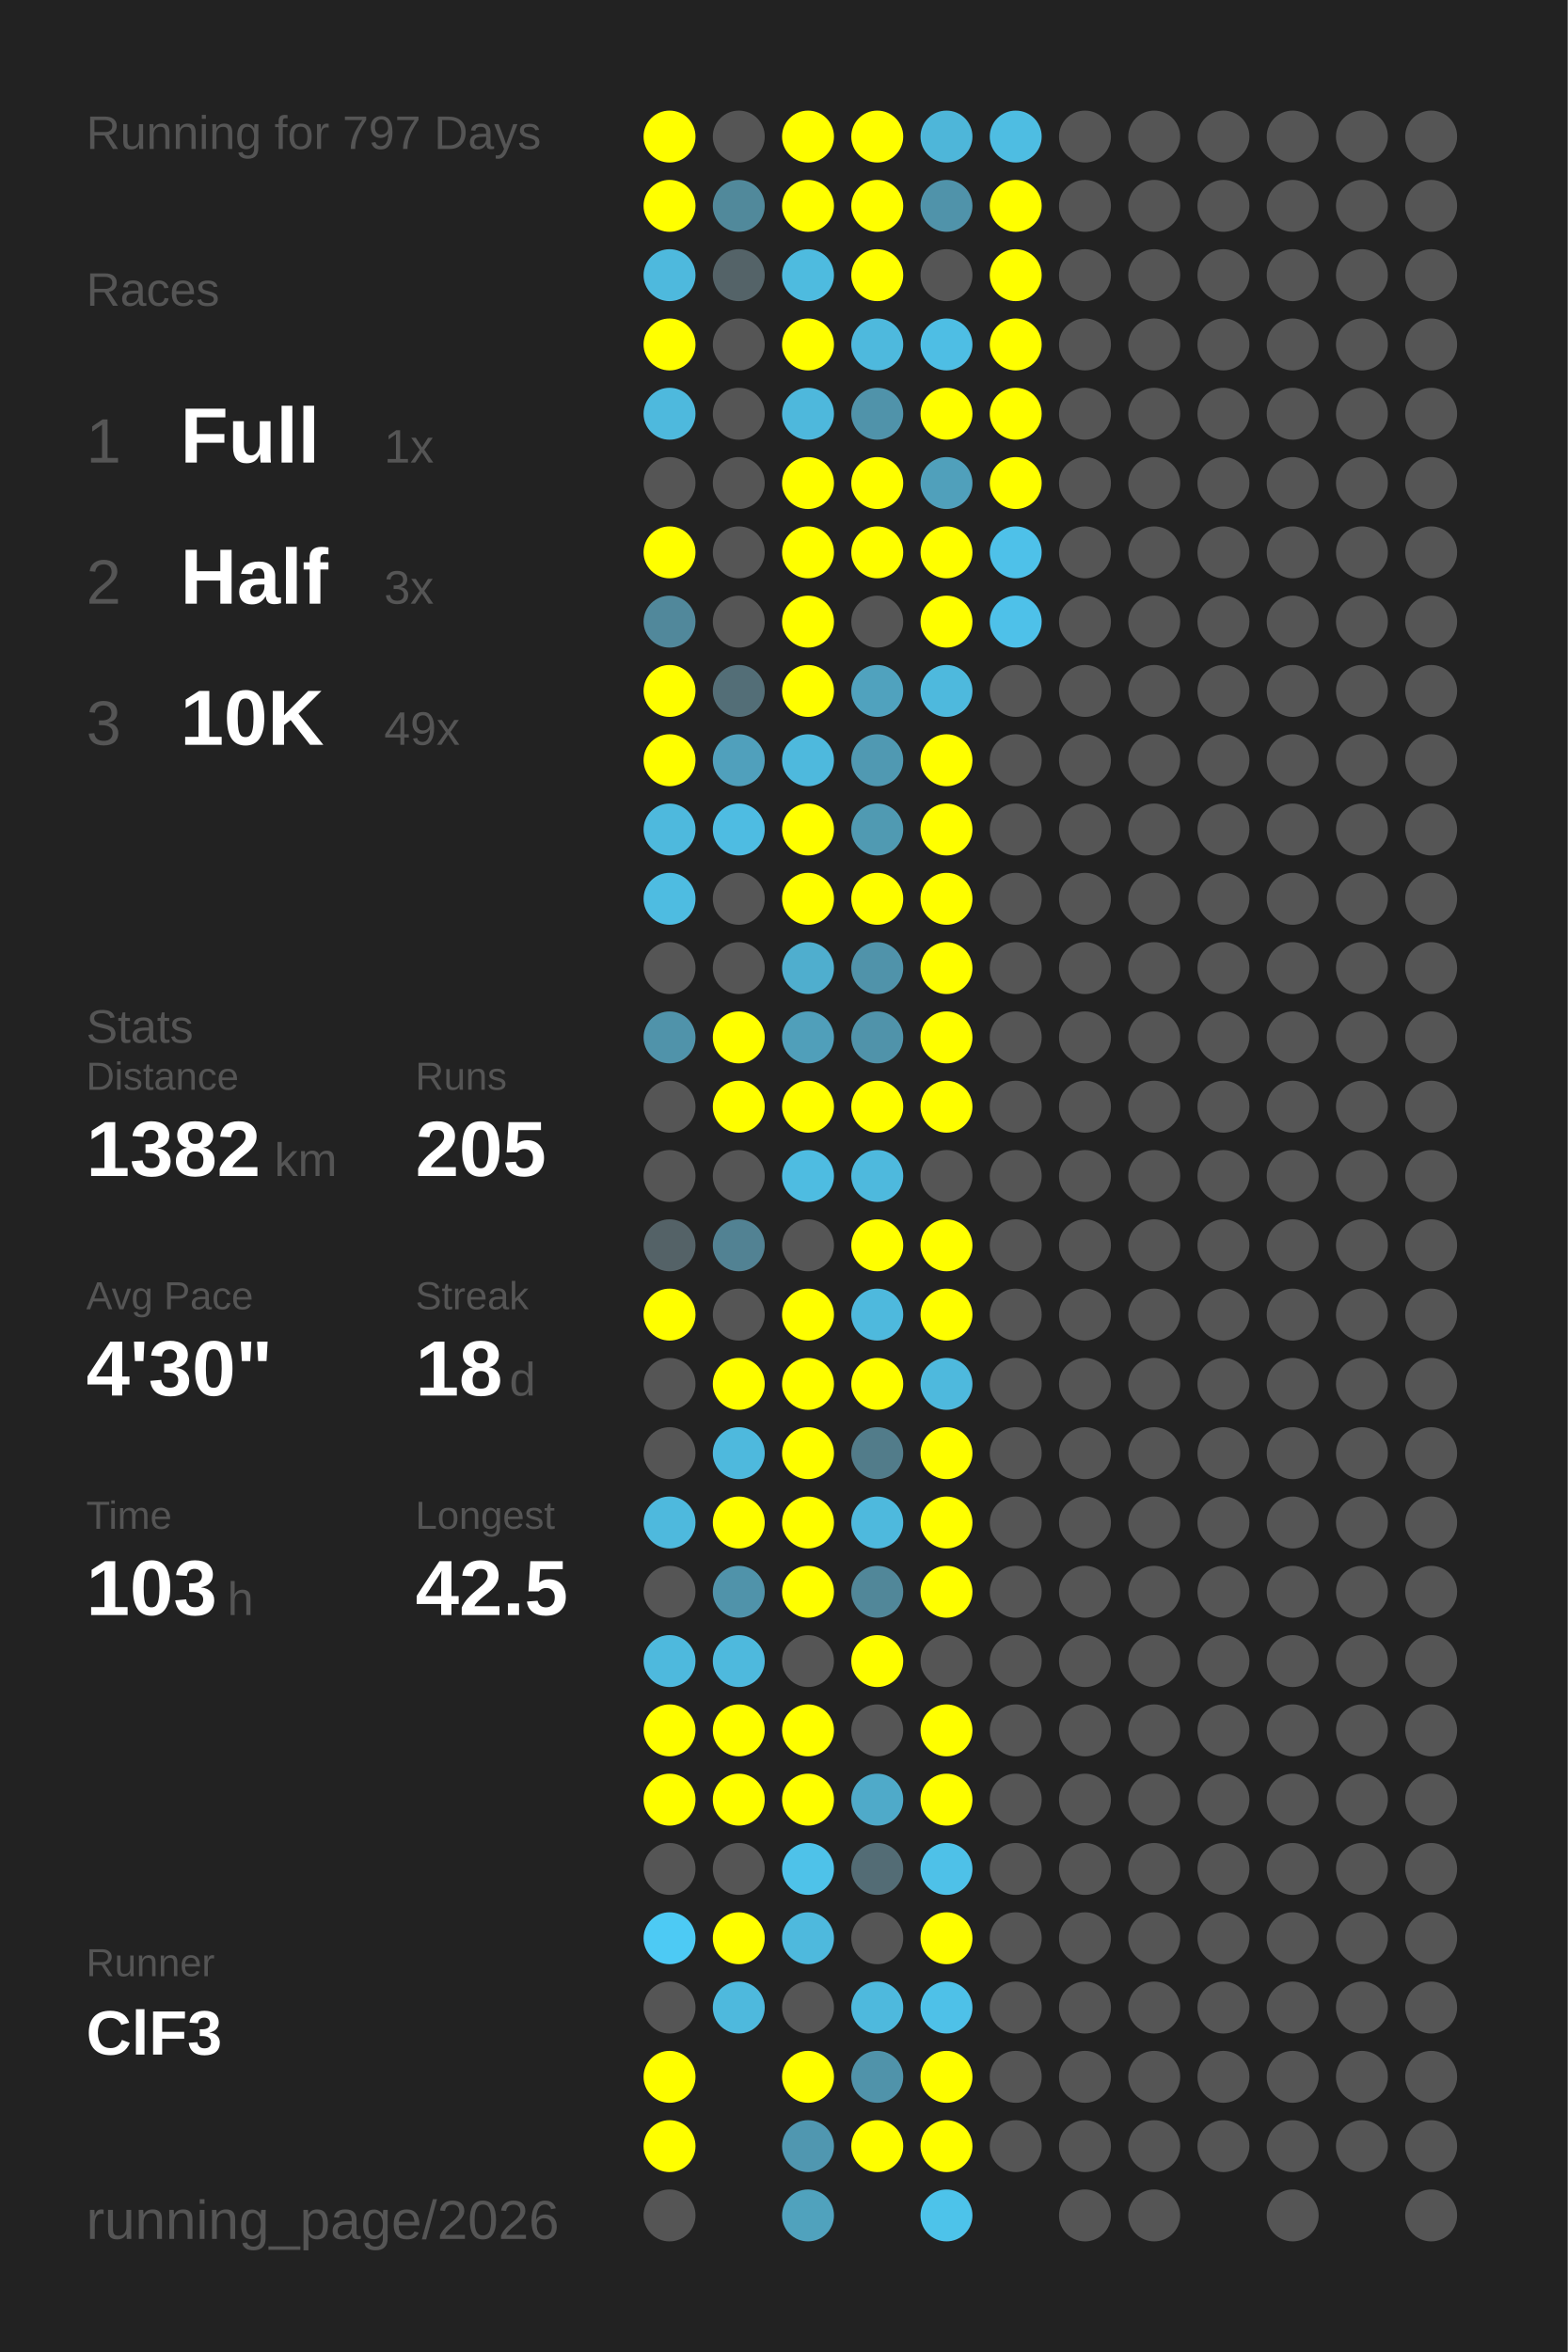
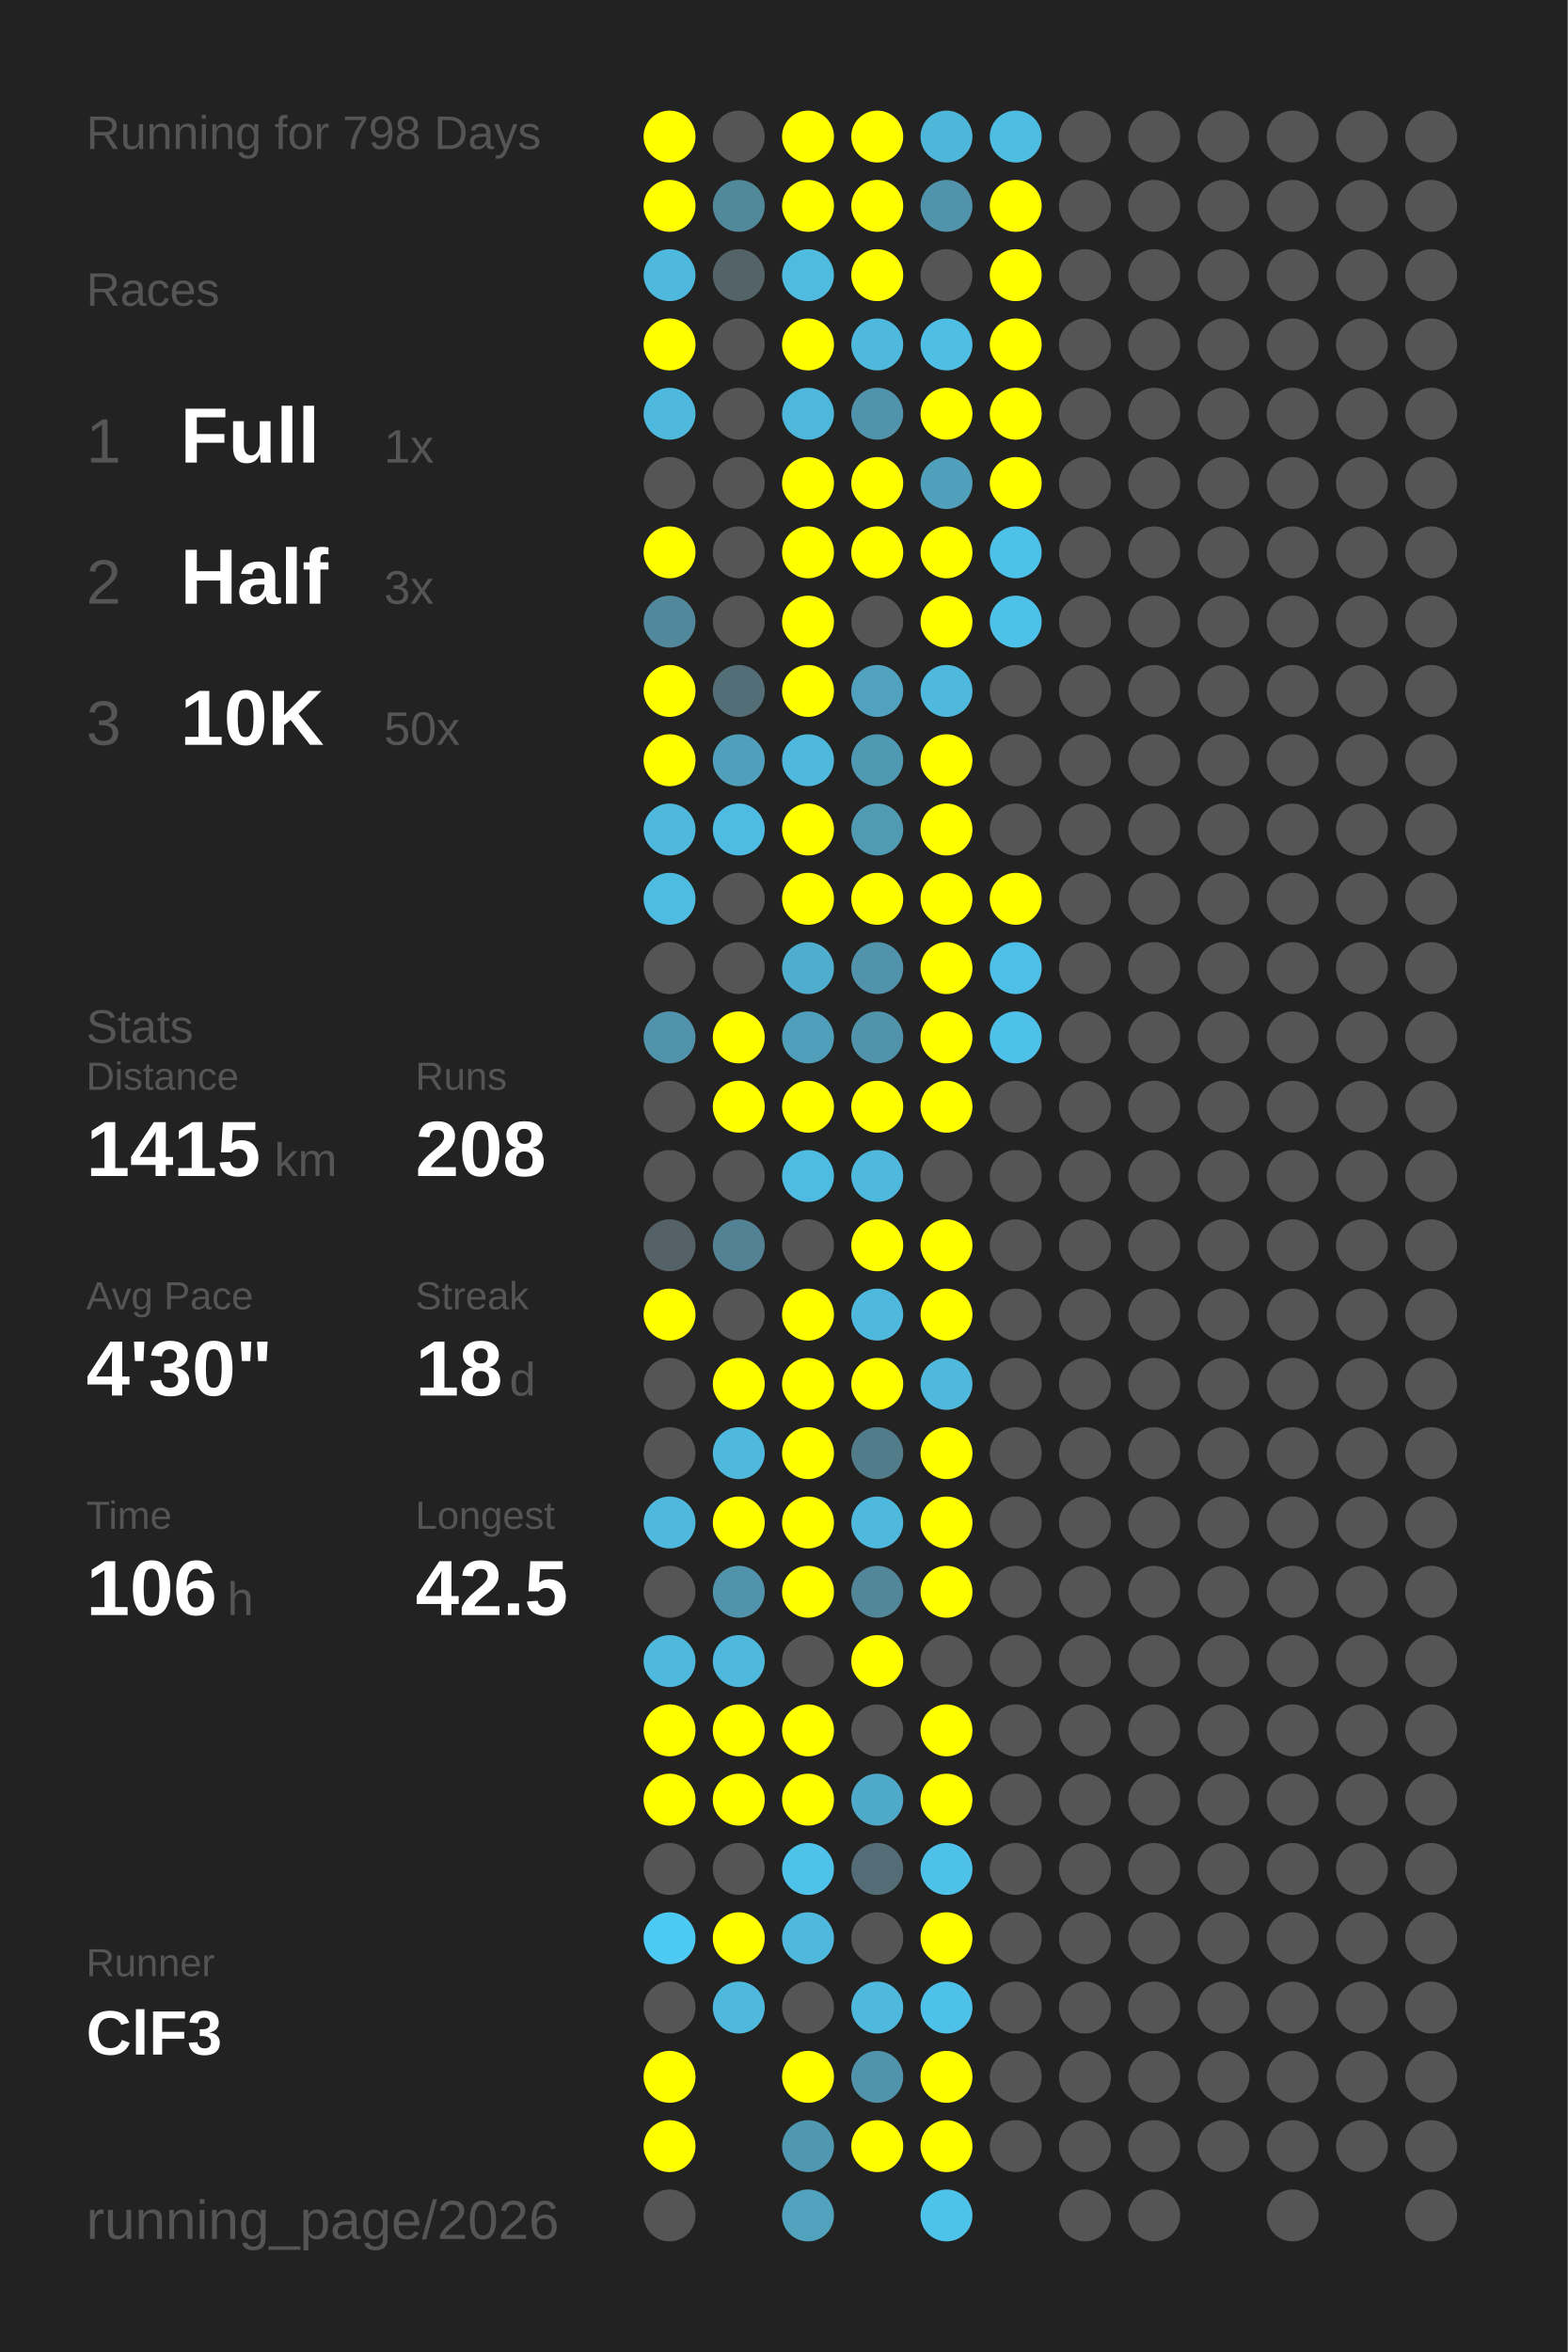
<svg xmlns="http://www.w3.org/2000/svg" baseProfile="full" height="300mm" version="1.1" viewBox="0,0,200,300" width="200mm">
  <defs />
  <rect fill="#222222" height="300" width="200" x="0" y="0" />
-   <text fill="#555555" style="font-size:6px; font-family:Arial;" x="11" y="19">Running for 797 Days</text>
+   <text fill="#555555" style="font-size:6px; font-family:Arial;" x="11" y="19">Running for 798 Days</text>
  <text fill="#555555" style="font-size:6px; font-family:Arial;" x="11" y="39">Races</text>
  <text fill="#555555" style="font-size:8px; font-family:Arial;" x="11" y="59">1</text>
  <text fill="#FFFFFF" style="font-size:10px; font-family:Arial; font-weight:bold;" x="23" y="59">Full</text>
  <text fill="#555555" style="font-size:6px; font-family:Arial;" x="49" y="59">1x</text>
  <text fill="#555555" style="font-size:8px; font-family:Arial;" x="11" y="77">2</text>
  <text fill="#FFFFFF" style="font-size:10px; font-family:Arial; font-weight:bold;" x="23" y="77">Half</text>
  <text fill="#555555" style="font-size:6px; font-family:Arial;" x="49" y="77">3x</text>
  <text fill="#555555" style="font-size:8px; font-family:Arial;" x="11" y="95">3</text>
  <text fill="#FFFFFF" style="font-size:10px; font-family:Arial; font-weight:bold;" x="23" y="95">10K</text>
-   <text fill="#555555" style="font-size:6px; font-family:Arial;" x="49" y="95">49x</text>
+   <text fill="#555555" style="font-size:6px; font-family:Arial;" x="49" y="95">50x</text>
  <text fill="#555555" style="font-size:6px; font-family:Arial;" x="11" y="133">Stats</text>
  <text fill="#555555" style="font-size:5px; font-family:Arial;" x="11" y="139">Distance</text>
-   <text fill="#FFFFFF" style="font-size:10px; font-family:Arial; font-weight:bold;" x="11" y="150">1382</text>
+   <text fill="#FFFFFF" style="font-size:10px; font-family:Arial; font-weight:bold;" x="11" y="150">1415</text>
  <text fill="#555555" style="font-size:6px; font-family:Arial;" x="35" y="150">km</text>
  <text fill="#555555" style="font-size:5px; font-family:Arial;" x="53" y="139">Runs</text>
-   <text fill="#FFFFFF" style="font-size:10px; font-family:Arial; font-weight:bold;" x="53" y="150">205</text>
+   <text fill="#FFFFFF" style="font-size:10px; font-family:Arial; font-weight:bold;" x="53" y="150">208</text>
  <text fill="#555555" style="font-size:5px; font-family:Arial;" x="11" y="167">Avg Pace</text>
  <text fill="#FFFFFF" style="font-size:10px; font-family:Arial; font-weight:bold;" x="11" y="178">4'30"</text>
  <text fill="#555555" style="font-size:5px; font-family:Arial;" x="53" y="167">Streak</text>
  <text fill="#FFFFFF" style="font-size:10px; font-family:Arial; font-weight:bold;" x="53" y="178">18</text>
  <text fill="#555555" style="font-size:6px; font-family:Arial;" x="65" y="178">d</text>
  <text fill="#555555" style="font-size:5px; font-family:Arial;" x="11" y="195">Time</text>
-   <text fill="#FFFFFF" style="font-size:10px; font-family:Arial; font-weight:bold;" x="11" y="206">103</text>
+   <text fill="#FFFFFF" style="font-size:10px; font-family:Arial; font-weight:bold;" x="11" y="206">106</text>
  <text fill="#555555" style="font-size:6px; font-family:Arial;" x="29" y="206">h</text>
  <text fill="#555555" style="font-size:5px; font-family:Arial;" x="53" y="195">Longest</text>
  <text fill="#FFFFFF" style="font-size:10px; font-family:Arial; font-weight:bold;" x="53" y="206">42.5</text>
  <text fill="#555555" style="font-size:5px; font-family:Arial;" x="11" y="252.065">Runner</text>
  <text fill="#FFFFFF" style="font-size:8px; font-family:Arial; font-weight:bold;" x="11" y="262.065">ClF3</text>
  <text fill="#555555" style="font-size:7px; font-family:Arial;" x="11" y="285.581">running_page/2026</text>
  <circle cx="85.417" cy="17.419" fill="#FFFF00" r="3.312" />
  <circle cx="85.417" cy="26.258" fill="#FFFF00" r="3.312" />
  <circle cx="85.417" cy="35.097" fill="#4eb9dd" r="3.312" />
  <circle cx="85.417" cy="43.935" fill="#FFFF00" r="3.312" />
  <circle cx="85.417" cy="52.774" fill="#4eb9dd" r="3.312" />
  <circle cx="85.417" cy="61.613" fill="#555555" r="3.312" />
  <circle cx="85.417" cy="70.452" fill="#FFFF00" r="3.312" />
  <circle cx="85.417" cy="79.29" fill="#51889b" r="3.312" />
  <circle cx="85.417" cy="88.129" fill="#FFFF00" r="3.312" />
  <circle cx="85.417" cy="96.968" fill="#FFFF00" r="3.312" />
  <circle cx="85.417" cy="105.806" fill="#4eb9dd" r="3.312" />
  <circle cx="85.417" cy="114.645" fill="#4ebce1" r="3.312" />
  <circle cx="85.417" cy="123.484" fill="#555555" r="3.312" />
  <circle cx="85.417" cy="132.323" fill="#5093aa" r="3.312" />
  <circle cx="85.417" cy="141.161" fill="#555555" r="3.312" />
  <circle cx="85.417" cy="150" fill="#555555" r="3.312" />
  <circle cx="85.417" cy="158.839" fill="#546267" r="3.312" />
  <circle cx="85.417" cy="167.677" fill="#FFFF00" r="3.312" />
  <circle cx="85.417" cy="176.516" fill="#555555" r="3.312" />
  <circle cx="85.417" cy="185.355" fill="#555555" r="3.312" />
  <circle cx="85.417" cy="194.194" fill="#4eb9dd" r="3.312" />
  <circle cx="85.417" cy="203.032" fill="#555555" r="3.312" />
  <circle cx="85.417" cy="211.871" fill="#4eb9dd" r="3.312" />
  <circle cx="85.417" cy="220.71" fill="#FFFF00" r="3.312" />
  <circle cx="85.417" cy="229.548" fill="#FFFF00" r="3.312" />
  <circle cx="85.417" cy="238.387" fill="#555555" r="3.312" />
  <circle cx="85.417" cy="247.226" fill="#4dcaf4" r="3.312" />
  <circle cx="85.417" cy="256.065" fill="#555555" r="3.312" />
  <circle cx="85.417" cy="264.903" fill="#FFFF00" r="3.312" />
  <circle cx="85.417" cy="273.742" fill="#FFFF00" r="3.312" />
  <circle cx="85.417" cy="282.581" fill="#555555" r="3.312" />
  <circle cx="94.25" cy="17.419" fill="#555555" r="3.312" />
  <circle cx="94.25" cy="26.258" fill="#51899b" r="3.312" />
  <circle cx="94.25" cy="35.097" fill="#546368" r="3.312" />
  <circle cx="94.25" cy="43.935" fill="#555555" r="3.312" />
  <circle cx="94.25" cy="52.774" fill="#555555" r="3.312" />
  <circle cx="94.25" cy="61.613" fill="#555555" r="3.312" />
  <circle cx="94.25" cy="70.452" fill="#555555" r="3.312" />
  <circle cx="94.25" cy="79.29" fill="#555555" r="3.312" />
  <circle cx="94.25" cy="88.129" fill="#536e77" r="3.312" />
  <circle cx="94.25" cy="96.968" fill="#50a0bc" r="3.312" />
  <circle cx="94.25" cy="105.806" fill="#4ebce2" r="3.312" />
  <circle cx="94.25" cy="114.645" fill="#555555" r="3.312" />
  <circle cx="94.25" cy="123.484" fill="#555555" r="3.312" />
  <circle cx="94.25" cy="132.323" fill="#FFFF00" r="3.312" />
  <circle cx="94.25" cy="141.161" fill="#FFFF00" r="3.312" />
  <circle cx="94.25" cy="150" fill="#555555" r="3.312" />
  <circle cx="94.25" cy="158.839" fill="#528293" r="3.312" />
  <circle cx="94.25" cy="167.677" fill="#555555" r="3.312" />
  <circle cx="94.25" cy="176.516" fill="#FFFF00" r="3.312" />
  <circle cx="94.25" cy="185.355" fill="#4eb9dd" r="3.312" />
  <circle cx="94.25" cy="194.194" fill="#FFFF00" r="3.312" />
  <circle cx="94.25" cy="203.032" fill="#5093aa" r="3.312" />
  <circle cx="94.25" cy="211.871" fill="#4eb9dd" r="3.312" />
  <circle cx="94.25" cy="220.71" fill="#FFFF00" r="3.312" />
  <circle cx="94.25" cy="229.548" fill="#FFFF00" r="3.312" />
  <circle cx="94.25" cy="238.387" fill="#555555" r="3.312" />
  <circle cx="94.25" cy="247.226" fill="#FFFF00" r="3.312" />
  <circle cx="94.25" cy="256.065" fill="#4eb9dd" r="3.312" />
  <circle cx="103.083" cy="17.419" fill="#FFFF00" r="3.312" />
  <circle cx="103.083" cy="26.258" fill="#FFFF00" r="3.312" />
  <circle cx="103.083" cy="35.097" fill="#4ebbdf" r="3.312" />
  <circle cx="103.083" cy="43.935" fill="#FFFF00" r="3.312" />
  <circle cx="103.083" cy="52.774" fill="#4eb8dc" r="3.312" />
  <circle cx="103.083" cy="61.613" fill="#FFFF00" r="3.312" />
  <circle cx="103.083" cy="70.452" fill="#FFFF00" r="3.312" />
  <circle cx="103.083" cy="79.29" fill="#FFFF00" r="3.312" />
  <circle cx="103.083" cy="88.129" fill="#FFFF00" r="3.312" />
  <circle cx="103.083" cy="96.968" fill="#4eb9dd" r="3.312" />
  <circle cx="103.083" cy="105.806" fill="#FFFF00" r="3.312" />
  <circle cx="103.083" cy="114.645" fill="#FFFF00" r="3.312" />
  <circle cx="103.083" cy="123.484" fill="#4faece" r="3.312" />
  <circle cx="103.083" cy="132.323" fill="#509fba" r="3.312" />
  <circle cx="103.083" cy="141.161" fill="#FFFF00" r="3.312" />
  <circle cx="103.083" cy="150" fill="#4ebce1" r="3.312" />
  <circle cx="103.083" cy="158.839" fill="#555555" r="3.312" />
  <circle cx="103.083" cy="167.677" fill="#FFFF00" r="3.312" />
  <circle cx="103.083" cy="176.516" fill="#FFFF00" r="3.312" />
  <circle cx="103.083" cy="185.355" fill="#FFFF00" r="3.312" />
  <circle cx="103.083" cy="194.194" fill="#FFFF00" r="3.312" />
  <circle cx="103.083" cy="203.032" fill="#FFFF00" r="3.312" />
  <circle cx="103.083" cy="211.871" fill="#555555" r="3.312" />
  <circle cx="103.083" cy="220.71" fill="#FFFF00" r="3.312" />
  <circle cx="103.083" cy="229.548" fill="#FFFF00" r="3.312" />
  <circle cx="103.083" cy="238.387" fill="#4ec2e9" r="3.312" />
  <circle cx="103.083" cy="247.226" fill="#4eb9dd" r="3.312" />
  <circle cx="103.083" cy="256.065" fill="#555555" r="3.312" />
  <circle cx="103.083" cy="264.903" fill="#FFFF00" r="3.312" />
  <circle cx="103.083" cy="273.742" fill="#5097b0" r="3.312" />
  <circle cx="103.083" cy="282.581" fill="#50a2bd" r="3.312" />
  <circle cx="111.917" cy="17.419" fill="#FFFF00" r="3.312" />
  <circle cx="111.917" cy="26.258" fill="#FFFF00" r="3.312" />
  <circle cx="111.917" cy="35.097" fill="#FFFF00" r="3.312" />
  <circle cx="111.917" cy="43.935" fill="#4eb9dd" r="3.312" />
  <circle cx="111.917" cy="52.774" fill="#5093aa" r="3.312" />
  <circle cx="111.917" cy="61.613" fill="#FFFF00" r="3.312" />
  <circle cx="111.917" cy="70.452" fill="#FFFF00" r="3.312" />
  <circle cx="111.917" cy="79.29" fill="#555555" r="3.312" />
  <circle cx="111.917" cy="88.129" fill="#50a2be" r="3.312" />
  <circle cx="111.917" cy="96.968" fill="#5099b2" r="3.312" />
  <circle cx="111.917" cy="105.806" fill="#509ab2" r="3.312" />
  <circle cx="111.917" cy="114.645" fill="#FFFF00" r="3.312" />
  <circle cx="111.917" cy="123.484" fill="#5093aa" r="3.312" />
  <circle cx="111.917" cy="132.323" fill="#5093aa" r="3.312" />
  <circle cx="111.917" cy="141.161" fill="#FFFF00" r="3.312" />
  <circle cx="111.917" cy="150" fill="#4eb9dd" r="3.312" />
  <circle cx="111.917" cy="158.839" fill="#FFFF00" r="3.312" />
  <circle cx="111.917" cy="167.677" fill="#4eb9dd" r="3.312" />
  <circle cx="111.917" cy="176.516" fill="#FFFF00" r="3.312" />
  <circle cx="111.917" cy="185.355" fill="#527c8a" r="3.312" />
  <circle cx="111.917" cy="194.194" fill="#4eb9dd" r="3.312" />
  <circle cx="111.917" cy="203.032" fill="#518799" r="3.312" />
  <circle cx="111.917" cy="211.871" fill="#FFFF00" r="3.312" />
  <circle cx="111.917" cy="220.71" fill="#555555" r="3.312" />
  <circle cx="111.917" cy="229.548" fill="#4faac9" r="3.312" />
  <circle cx="111.917" cy="238.387" fill="#536c75" r="3.312" />
  <circle cx="111.917" cy="247.226" fill="#555555" r="3.312" />
  <circle cx="111.917" cy="256.065" fill="#4eb9dd" r="3.312" />
  <circle cx="111.917" cy="264.903" fill="#5093aa" r="3.312" />
  <circle cx="111.917" cy="273.742" fill="#FFFF00" r="3.312" />
  <circle cx="120.75" cy="17.419" fill="#4eb6d9" r="3.312" />
  <circle cx="120.75" cy="26.258" fill="#5093aa" r="3.312" />
  <circle cx="120.75" cy="35.097" fill="#555555" r="3.312" />
  <circle cx="120.75" cy="43.935" fill="#4ebee4" r="3.312" />
  <circle cx="120.75" cy="52.774" fill="#FFFF00" r="3.312" />
  <circle cx="120.75" cy="61.613" fill="#50a0bb" r="3.312" />
  <circle cx="120.75" cy="70.452" fill="#FFFF00" r="3.312" />
  <circle cx="120.75" cy="79.29" fill="#FFFF00" r="3.312" />
  <circle cx="120.75" cy="88.129" fill="#4eb9dd" r="3.312" />
  <circle cx="120.75" cy="96.968" fill="#FFFF00" r="3.312" />
  <circle cx="120.75" cy="105.806" fill="#FFFF00" r="3.312" />
  <circle cx="120.75" cy="114.645" fill="#FFFF00" r="3.312" />
  <circle cx="120.75" cy="123.484" fill="#FFFF00" r="3.312" />
  <circle cx="120.75" cy="132.323" fill="#FFFF00" r="3.312" />
  <circle cx="120.75" cy="141.161" fill="#FFFF00" r="3.312" />
  <circle cx="120.75" cy="150" fill="#555555" r="3.312" />
  <circle cx="120.75" cy="158.839" fill="#FFFF00" r="3.312" />
  <circle cx="120.75" cy="167.677" fill="#FFFF00" r="3.312" />
  <circle cx="120.75" cy="176.516" fill="#4eb9dd" r="3.312" />
  <circle cx="120.75" cy="185.355" fill="#FFFF00" r="3.312" />
  <circle cx="120.75" cy="194.194" fill="#FFFF00" r="3.312" />
  <circle cx="120.75" cy="203.032" fill="#FFFF00" r="3.312" />
  <circle cx="120.75" cy="211.871" fill="#555555" r="3.312" />
  <circle cx="120.75" cy="220.71" fill="#FFFF00" r="3.312" />
  <circle cx="120.75" cy="229.548" fill="#FFFF00" r="3.312" />
  <circle cx="120.75" cy="238.387" fill="#4ec1e8" r="3.312" />
  <circle cx="120.75" cy="247.226" fill="#FFFF00" r="3.312" />
  <circle cx="120.75" cy="256.065" fill="#4ec1e8" r="3.312" />
  <circle cx="120.75" cy="264.903" fill="#FFFF00" r="3.312" />
  <circle cx="120.75" cy="273.742" fill="#FFFF00" r="3.312" />
  <circle cx="120.75" cy="282.581" fill="#4dc3ea" r="3.312" />
  <circle cx="129.583" cy="17.419" fill="#4ebde2" r="3.312" />
  <circle cx="129.583" cy="26.258" fill="#FFFF00" r="3.312" />
  <circle cx="129.583" cy="35.097" fill="#FFFF00" r="3.312" />
  <circle cx="129.583" cy="43.935" fill="#FFFF00" r="3.312" />
  <circle cx="129.583" cy="52.774" fill="#FFFF00" r="3.312" />
  <circle cx="129.583" cy="61.613" fill="#FFFF00" r="3.312" />
  <circle cx="129.583" cy="70.452" fill="#4ec1e9" r="3.312" />
  <circle cx="129.583" cy="79.29" fill="#4ec1e9" r="3.312" />
  <circle cx="129.583" cy="88.129" fill="#555555" r="3.312" />
  <circle cx="129.583" cy="96.968" fill="#555555" r="3.312" />
  <circle cx="129.583" cy="105.806" fill="#555555" r="3.312" />
-   <circle cx="129.583" cy="114.645" fill="#555555" r="3.312" />
-   <circle cx="129.583" cy="123.484" fill="#555555" r="3.312" />
-   <circle cx="129.583" cy="132.323" fill="#555555" r="3.312" />
+   <circle cx="129.583" cy="114.645" fill="#FFFF00" r="3.312" />
+   <circle cx="129.583" cy="123.484" fill="#4ec0e7" r="3.312" />
+   <circle cx="129.583" cy="132.323" fill="#4ec1e8" r="3.312" />
  <circle cx="129.583" cy="141.161" fill="#555555" r="3.312" />
  <circle cx="129.583" cy="150" fill="#555555" r="3.312" />
  <circle cx="129.583" cy="158.839" fill="#555555" r="3.312" />
  <circle cx="129.583" cy="167.677" fill="#555555" r="3.312" />
  <circle cx="129.583" cy="176.516" fill="#555555" r="3.312" />
  <circle cx="129.583" cy="185.355" fill="#555555" r="3.312" />
  <circle cx="129.583" cy="194.194" fill="#555555" r="3.312" />
  <circle cx="129.583" cy="203.032" fill="#555555" r="3.312" />
  <circle cx="129.583" cy="211.871" fill="#555555" r="3.312" />
  <circle cx="129.583" cy="220.71" fill="#555555" r="3.312" />
  <circle cx="129.583" cy="229.548" fill="#555555" r="3.312" />
  <circle cx="129.583" cy="238.387" fill="#555555" r="3.312" />
  <circle cx="129.583" cy="247.226" fill="#555555" r="3.312" />
  <circle cx="129.583" cy="256.065" fill="#555555" r="3.312" />
  <circle cx="129.583" cy="264.903" fill="#555555" r="3.312" />
  <circle cx="129.583" cy="273.742" fill="#555555" r="3.312" />
  <circle cx="138.417" cy="17.419" fill="#555555" r="3.312" />
  <circle cx="138.417" cy="26.258" fill="#555555" r="3.312" />
  <circle cx="138.417" cy="35.097" fill="#555555" r="3.312" />
  <circle cx="138.417" cy="43.935" fill="#555555" r="3.312" />
  <circle cx="138.417" cy="52.774" fill="#555555" r="3.312" />
  <circle cx="138.417" cy="61.613" fill="#555555" r="3.312" />
  <circle cx="138.417" cy="70.452" fill="#555555" r="3.312" />
  <circle cx="138.417" cy="79.29" fill="#555555" r="3.312" />
  <circle cx="138.417" cy="88.129" fill="#555555" r="3.312" />
  <circle cx="138.417" cy="96.968" fill="#555555" r="3.312" />
  <circle cx="138.417" cy="105.806" fill="#555555" r="3.312" />
  <circle cx="138.417" cy="114.645" fill="#555555" r="3.312" />
  <circle cx="138.417" cy="123.484" fill="#555555" r="3.312" />
  <circle cx="138.417" cy="132.323" fill="#555555" r="3.312" />
  <circle cx="138.417" cy="141.161" fill="#555555" r="3.312" />
  <circle cx="138.417" cy="150" fill="#555555" r="3.312" />
  <circle cx="138.417" cy="158.839" fill="#555555" r="3.312" />
  <circle cx="138.417" cy="167.677" fill="#555555" r="3.312" />
  <circle cx="138.417" cy="176.516" fill="#555555" r="3.312" />
  <circle cx="138.417" cy="185.355" fill="#555555" r="3.312" />
  <circle cx="138.417" cy="194.194" fill="#555555" r="3.312" />
  <circle cx="138.417" cy="203.032" fill="#555555" r="3.312" />
  <circle cx="138.417" cy="211.871" fill="#555555" r="3.312" />
  <circle cx="138.417" cy="220.71" fill="#555555" r="3.312" />
  <circle cx="138.417" cy="229.548" fill="#555555" r="3.312" />
  <circle cx="138.417" cy="238.387" fill="#555555" r="3.312" />
  <circle cx="138.417" cy="247.226" fill="#555555" r="3.312" />
  <circle cx="138.417" cy="256.065" fill="#555555" r="3.312" />
  <circle cx="138.417" cy="264.903" fill="#555555" r="3.312" />
  <circle cx="138.417" cy="273.742" fill="#555555" r="3.312" />
  <circle cx="138.417" cy="282.581" fill="#555555" r="3.312" />
  <circle cx="147.25" cy="17.419" fill="#555555" r="3.312" />
  <circle cx="147.25" cy="26.258" fill="#555555" r="3.312" />
  <circle cx="147.25" cy="35.097" fill="#555555" r="3.312" />
  <circle cx="147.25" cy="43.935" fill="#555555" r="3.312" />
  <circle cx="147.25" cy="52.774" fill="#555555" r="3.312" />
  <circle cx="147.25" cy="61.613" fill="#555555" r="3.312" />
  <circle cx="147.25" cy="70.452" fill="#555555" r="3.312" />
  <circle cx="147.25" cy="79.29" fill="#555555" r="3.312" />
  <circle cx="147.25" cy="88.129" fill="#555555" r="3.312" />
  <circle cx="147.25" cy="96.968" fill="#555555" r="3.312" />
  <circle cx="147.25" cy="105.806" fill="#555555" r="3.312" />
  <circle cx="147.25" cy="114.645" fill="#555555" r="3.312" />
  <circle cx="147.25" cy="123.484" fill="#555555" r="3.312" />
  <circle cx="147.25" cy="132.323" fill="#555555" r="3.312" />
  <circle cx="147.25" cy="141.161" fill="#555555" r="3.312" />
  <circle cx="147.25" cy="150" fill="#555555" r="3.312" />
  <circle cx="147.25" cy="158.839" fill="#555555" r="3.312" />
  <circle cx="147.25" cy="167.677" fill="#555555" r="3.312" />
  <circle cx="147.25" cy="176.516" fill="#555555" r="3.312" />
  <circle cx="147.25" cy="185.355" fill="#555555" r="3.312" />
  <circle cx="147.25" cy="194.194" fill="#555555" r="3.312" />
  <circle cx="147.25" cy="203.032" fill="#555555" r="3.312" />
  <circle cx="147.25" cy="211.871" fill="#555555" r="3.312" />
  <circle cx="147.25" cy="220.71" fill="#555555" r="3.312" />
  <circle cx="147.25" cy="229.548" fill="#555555" r="3.312" />
  <circle cx="147.25" cy="238.387" fill="#555555" r="3.312" />
  <circle cx="147.25" cy="247.226" fill="#555555" r="3.312" />
  <circle cx="147.25" cy="256.065" fill="#555555" r="3.312" />
  <circle cx="147.25" cy="264.903" fill="#555555" r="3.312" />
  <circle cx="147.25" cy="273.742" fill="#555555" r="3.312" />
  <circle cx="147.25" cy="282.581" fill="#555555" r="3.312" />
  <circle cx="156.083" cy="17.419" fill="#555555" r="3.312" />
  <circle cx="156.083" cy="26.258" fill="#555555" r="3.312" />
  <circle cx="156.083" cy="35.097" fill="#555555" r="3.312" />
  <circle cx="156.083" cy="43.935" fill="#555555" r="3.312" />
  <circle cx="156.083" cy="52.774" fill="#555555" r="3.312" />
  <circle cx="156.083" cy="61.613" fill="#555555" r="3.312" />
  <circle cx="156.083" cy="70.452" fill="#555555" r="3.312" />
  <circle cx="156.083" cy="79.29" fill="#555555" r="3.312" />
  <circle cx="156.083" cy="88.129" fill="#555555" r="3.312" />
  <circle cx="156.083" cy="96.968" fill="#555555" r="3.312" />
  <circle cx="156.083" cy="105.806" fill="#555555" r="3.312" />
  <circle cx="156.083" cy="114.645" fill="#555555" r="3.312" />
  <circle cx="156.083" cy="123.484" fill="#555555" r="3.312" />
  <circle cx="156.083" cy="132.323" fill="#555555" r="3.312" />
  <circle cx="156.083" cy="141.161" fill="#555555" r="3.312" />
  <circle cx="156.083" cy="150" fill="#555555" r="3.312" />
  <circle cx="156.083" cy="158.839" fill="#555555" r="3.312" />
  <circle cx="156.083" cy="167.677" fill="#555555" r="3.312" />
  <circle cx="156.083" cy="176.516" fill="#555555" r="3.312" />
  <circle cx="156.083" cy="185.355" fill="#555555" r="3.312" />
  <circle cx="156.083" cy="194.194" fill="#555555" r="3.312" />
  <circle cx="156.083" cy="203.032" fill="#555555" r="3.312" />
  <circle cx="156.083" cy="211.871" fill="#555555" r="3.312" />
  <circle cx="156.083" cy="220.71" fill="#555555" r="3.312" />
  <circle cx="156.083" cy="229.548" fill="#555555" r="3.312" />
  <circle cx="156.083" cy="238.387" fill="#555555" r="3.312" />
  <circle cx="156.083" cy="247.226" fill="#555555" r="3.312" />
  <circle cx="156.083" cy="256.065" fill="#555555" r="3.312" />
  <circle cx="156.083" cy="264.903" fill="#555555" r="3.312" />
  <circle cx="156.083" cy="273.742" fill="#555555" r="3.312" />
  <circle cx="164.917" cy="17.419" fill="#555555" r="3.312" />
  <circle cx="164.917" cy="26.258" fill="#555555" r="3.312" />
  <circle cx="164.917" cy="35.097" fill="#555555" r="3.312" />
  <circle cx="164.917" cy="43.935" fill="#555555" r="3.312" />
  <circle cx="164.917" cy="52.774" fill="#555555" r="3.312" />
  <circle cx="164.917" cy="61.613" fill="#555555" r="3.312" />
  <circle cx="164.917" cy="70.452" fill="#555555" r="3.312" />
  <circle cx="164.917" cy="79.29" fill="#555555" r="3.312" />
  <circle cx="164.917" cy="88.129" fill="#555555" r="3.312" />
  <circle cx="164.917" cy="96.968" fill="#555555" r="3.312" />
  <circle cx="164.917" cy="105.806" fill="#555555" r="3.312" />
  <circle cx="164.917" cy="114.645" fill="#555555" r="3.312" />
  <circle cx="164.917" cy="123.484" fill="#555555" r="3.312" />
  <circle cx="164.917" cy="132.323" fill="#555555" r="3.312" />
  <circle cx="164.917" cy="141.161" fill="#555555" r="3.312" />
  <circle cx="164.917" cy="150" fill="#555555" r="3.312" />
  <circle cx="164.917" cy="158.839" fill="#555555" r="3.312" />
  <circle cx="164.917" cy="167.677" fill="#555555" r="3.312" />
  <circle cx="164.917" cy="176.516" fill="#555555" r="3.312" />
  <circle cx="164.917" cy="185.355" fill="#555555" r="3.312" />
  <circle cx="164.917" cy="194.194" fill="#555555" r="3.312" />
  <circle cx="164.917" cy="203.032" fill="#555555" r="3.312" />
  <circle cx="164.917" cy="211.871" fill="#555555" r="3.312" />
  <circle cx="164.917" cy="220.71" fill="#555555" r="3.312" />
  <circle cx="164.917" cy="229.548" fill="#555555" r="3.312" />
  <circle cx="164.917" cy="238.387" fill="#555555" r="3.312" />
  <circle cx="164.917" cy="247.226" fill="#555555" r="3.312" />
  <circle cx="164.917" cy="256.065" fill="#555555" r="3.312" />
  <circle cx="164.917" cy="264.903" fill="#555555" r="3.312" />
  <circle cx="164.917" cy="273.742" fill="#555555" r="3.312" />
  <circle cx="164.917" cy="282.581" fill="#555555" r="3.312" />
  <circle cx="173.75" cy="17.419" fill="#555555" r="3.312" />
  <circle cx="173.75" cy="26.258" fill="#555555" r="3.312" />
  <circle cx="173.75" cy="35.097" fill="#555555" r="3.312" />
  <circle cx="173.75" cy="43.935" fill="#555555" r="3.312" />
  <circle cx="173.75" cy="52.774" fill="#555555" r="3.312" />
  <circle cx="173.75" cy="61.613" fill="#555555" r="3.312" />
  <circle cx="173.75" cy="70.452" fill="#555555" r="3.312" />
  <circle cx="173.75" cy="79.29" fill="#555555" r="3.312" />
  <circle cx="173.75" cy="88.129" fill="#555555" r="3.312" />
  <circle cx="173.75" cy="96.968" fill="#555555" r="3.312" />
  <circle cx="173.75" cy="105.806" fill="#555555" r="3.312" />
  <circle cx="173.75" cy="114.645" fill="#555555" r="3.312" />
  <circle cx="173.75" cy="123.484" fill="#555555" r="3.312" />
  <circle cx="173.75" cy="132.323" fill="#555555" r="3.312" />
  <circle cx="173.75" cy="141.161" fill="#555555" r="3.312" />
  <circle cx="173.75" cy="150" fill="#555555" r="3.312" />
  <circle cx="173.75" cy="158.839" fill="#555555" r="3.312" />
  <circle cx="173.75" cy="167.677" fill="#555555" r="3.312" />
  <circle cx="173.75" cy="176.516" fill="#555555" r="3.312" />
  <circle cx="173.75" cy="185.355" fill="#555555" r="3.312" />
  <circle cx="173.75" cy="194.194" fill="#555555" r="3.312" />
  <circle cx="173.75" cy="203.032" fill="#555555" r="3.312" />
  <circle cx="173.75" cy="211.871" fill="#555555" r="3.312" />
  <circle cx="173.75" cy="220.71" fill="#555555" r="3.312" />
  <circle cx="173.75" cy="229.548" fill="#555555" r="3.312" />
  <circle cx="173.75" cy="238.387" fill="#555555" r="3.312" />
  <circle cx="173.75" cy="247.226" fill="#555555" r="3.312" />
  <circle cx="173.75" cy="256.065" fill="#555555" r="3.312" />
  <circle cx="173.75" cy="264.903" fill="#555555" r="3.312" />
  <circle cx="173.75" cy="273.742" fill="#555555" r="3.312" />
  <circle cx="182.583" cy="17.419" fill="#555555" r="3.312" />
  <circle cx="182.583" cy="26.258" fill="#555555" r="3.312" />
  <circle cx="182.583" cy="35.097" fill="#555555" r="3.312" />
  <circle cx="182.583" cy="43.935" fill="#555555" r="3.312" />
  <circle cx="182.583" cy="52.774" fill="#555555" r="3.312" />
  <circle cx="182.583" cy="61.613" fill="#555555" r="3.312" />
  <circle cx="182.583" cy="70.452" fill="#555555" r="3.312" />
  <circle cx="182.583" cy="79.29" fill="#555555" r="3.312" />
  <circle cx="182.583" cy="88.129" fill="#555555" r="3.312" />
  <circle cx="182.583" cy="96.968" fill="#555555" r="3.312" />
  <circle cx="182.583" cy="105.806" fill="#555555" r="3.312" />
  <circle cx="182.583" cy="114.645" fill="#555555" r="3.312" />
  <circle cx="182.583" cy="123.484" fill="#555555" r="3.312" />
  <circle cx="182.583" cy="132.323" fill="#555555" r="3.312" />
  <circle cx="182.583" cy="141.161" fill="#555555" r="3.312" />
  <circle cx="182.583" cy="150" fill="#555555" r="3.312" />
  <circle cx="182.583" cy="158.839" fill="#555555" r="3.312" />
  <circle cx="182.583" cy="167.677" fill="#555555" r="3.312" />
  <circle cx="182.583" cy="176.516" fill="#555555" r="3.312" />
  <circle cx="182.583" cy="185.355" fill="#555555" r="3.312" />
  <circle cx="182.583" cy="194.194" fill="#555555" r="3.312" />
  <circle cx="182.583" cy="203.032" fill="#555555" r="3.312" />
  <circle cx="182.583" cy="211.871" fill="#555555" r="3.312" />
  <circle cx="182.583" cy="220.71" fill="#555555" r="3.312" />
  <circle cx="182.583" cy="229.548" fill="#555555" r="3.312" />
  <circle cx="182.583" cy="238.387" fill="#555555" r="3.312" />
  <circle cx="182.583" cy="247.226" fill="#555555" r="3.312" />
  <circle cx="182.583" cy="256.065" fill="#555555" r="3.312" />
  <circle cx="182.583" cy="264.903" fill="#555555" r="3.312" />
  <circle cx="182.583" cy="273.742" fill="#555555" r="3.312" />
  <circle cx="182.583" cy="282.581" fill="#555555" r="3.312" />
</svg>
